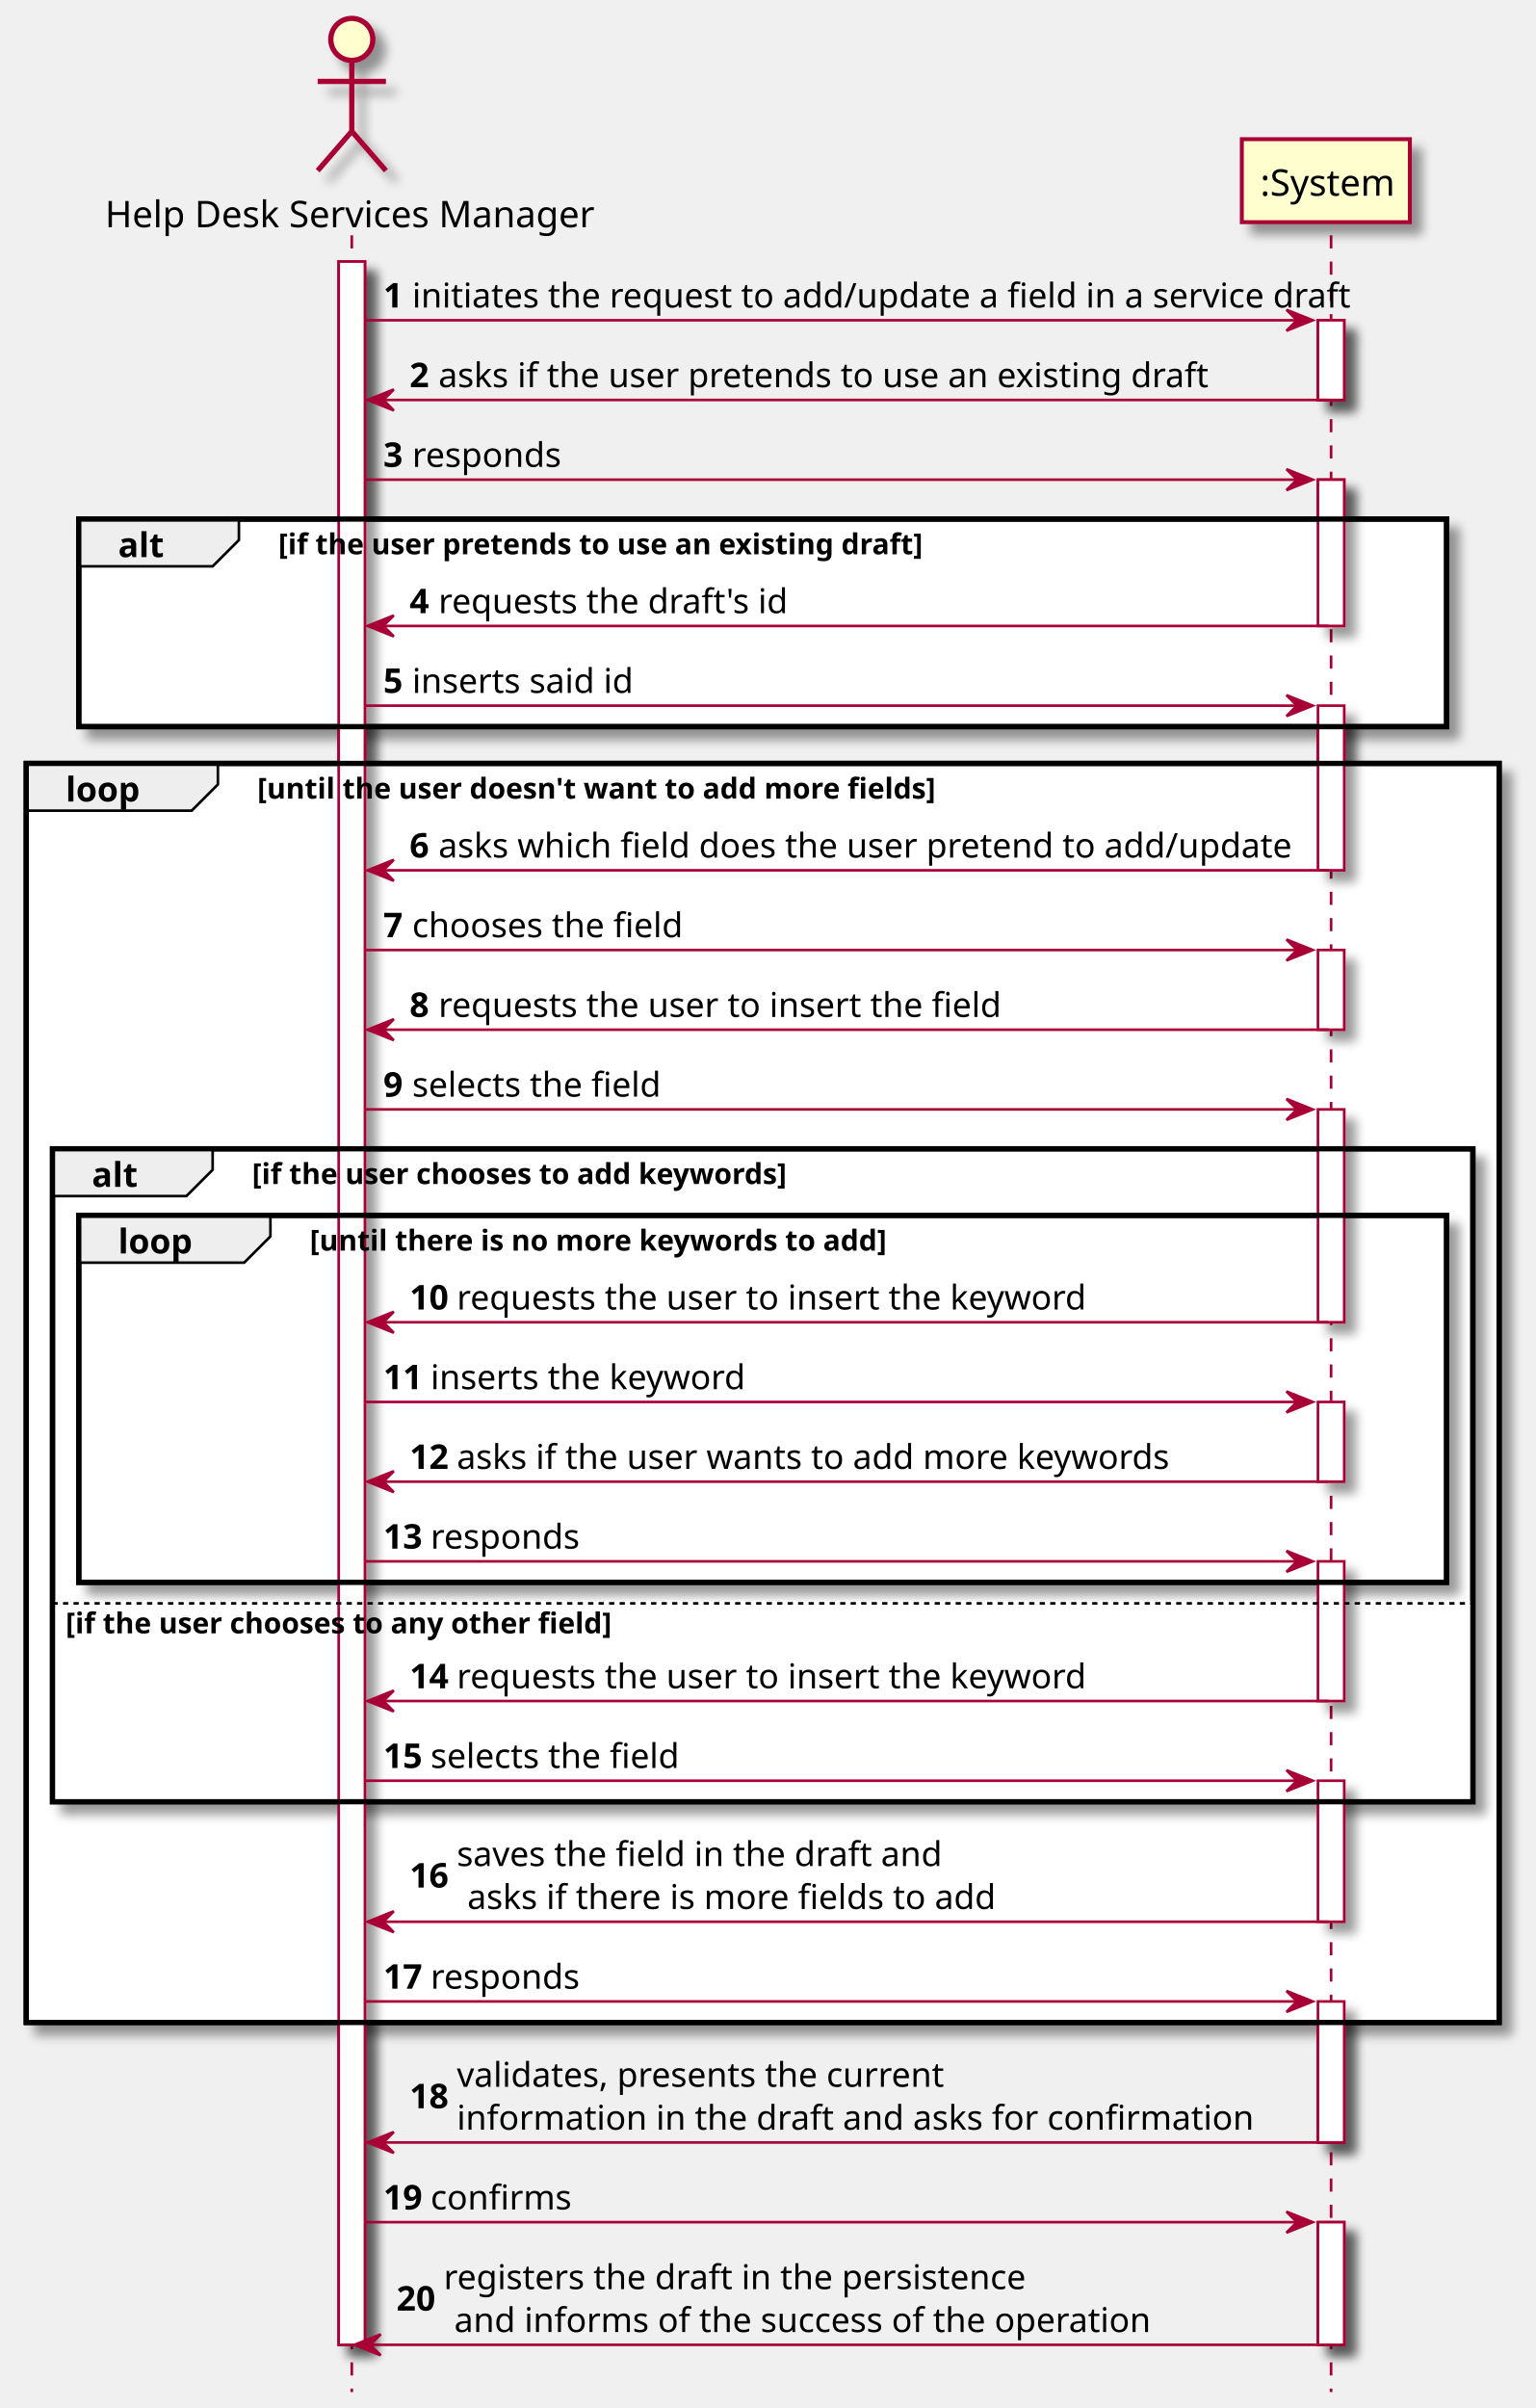
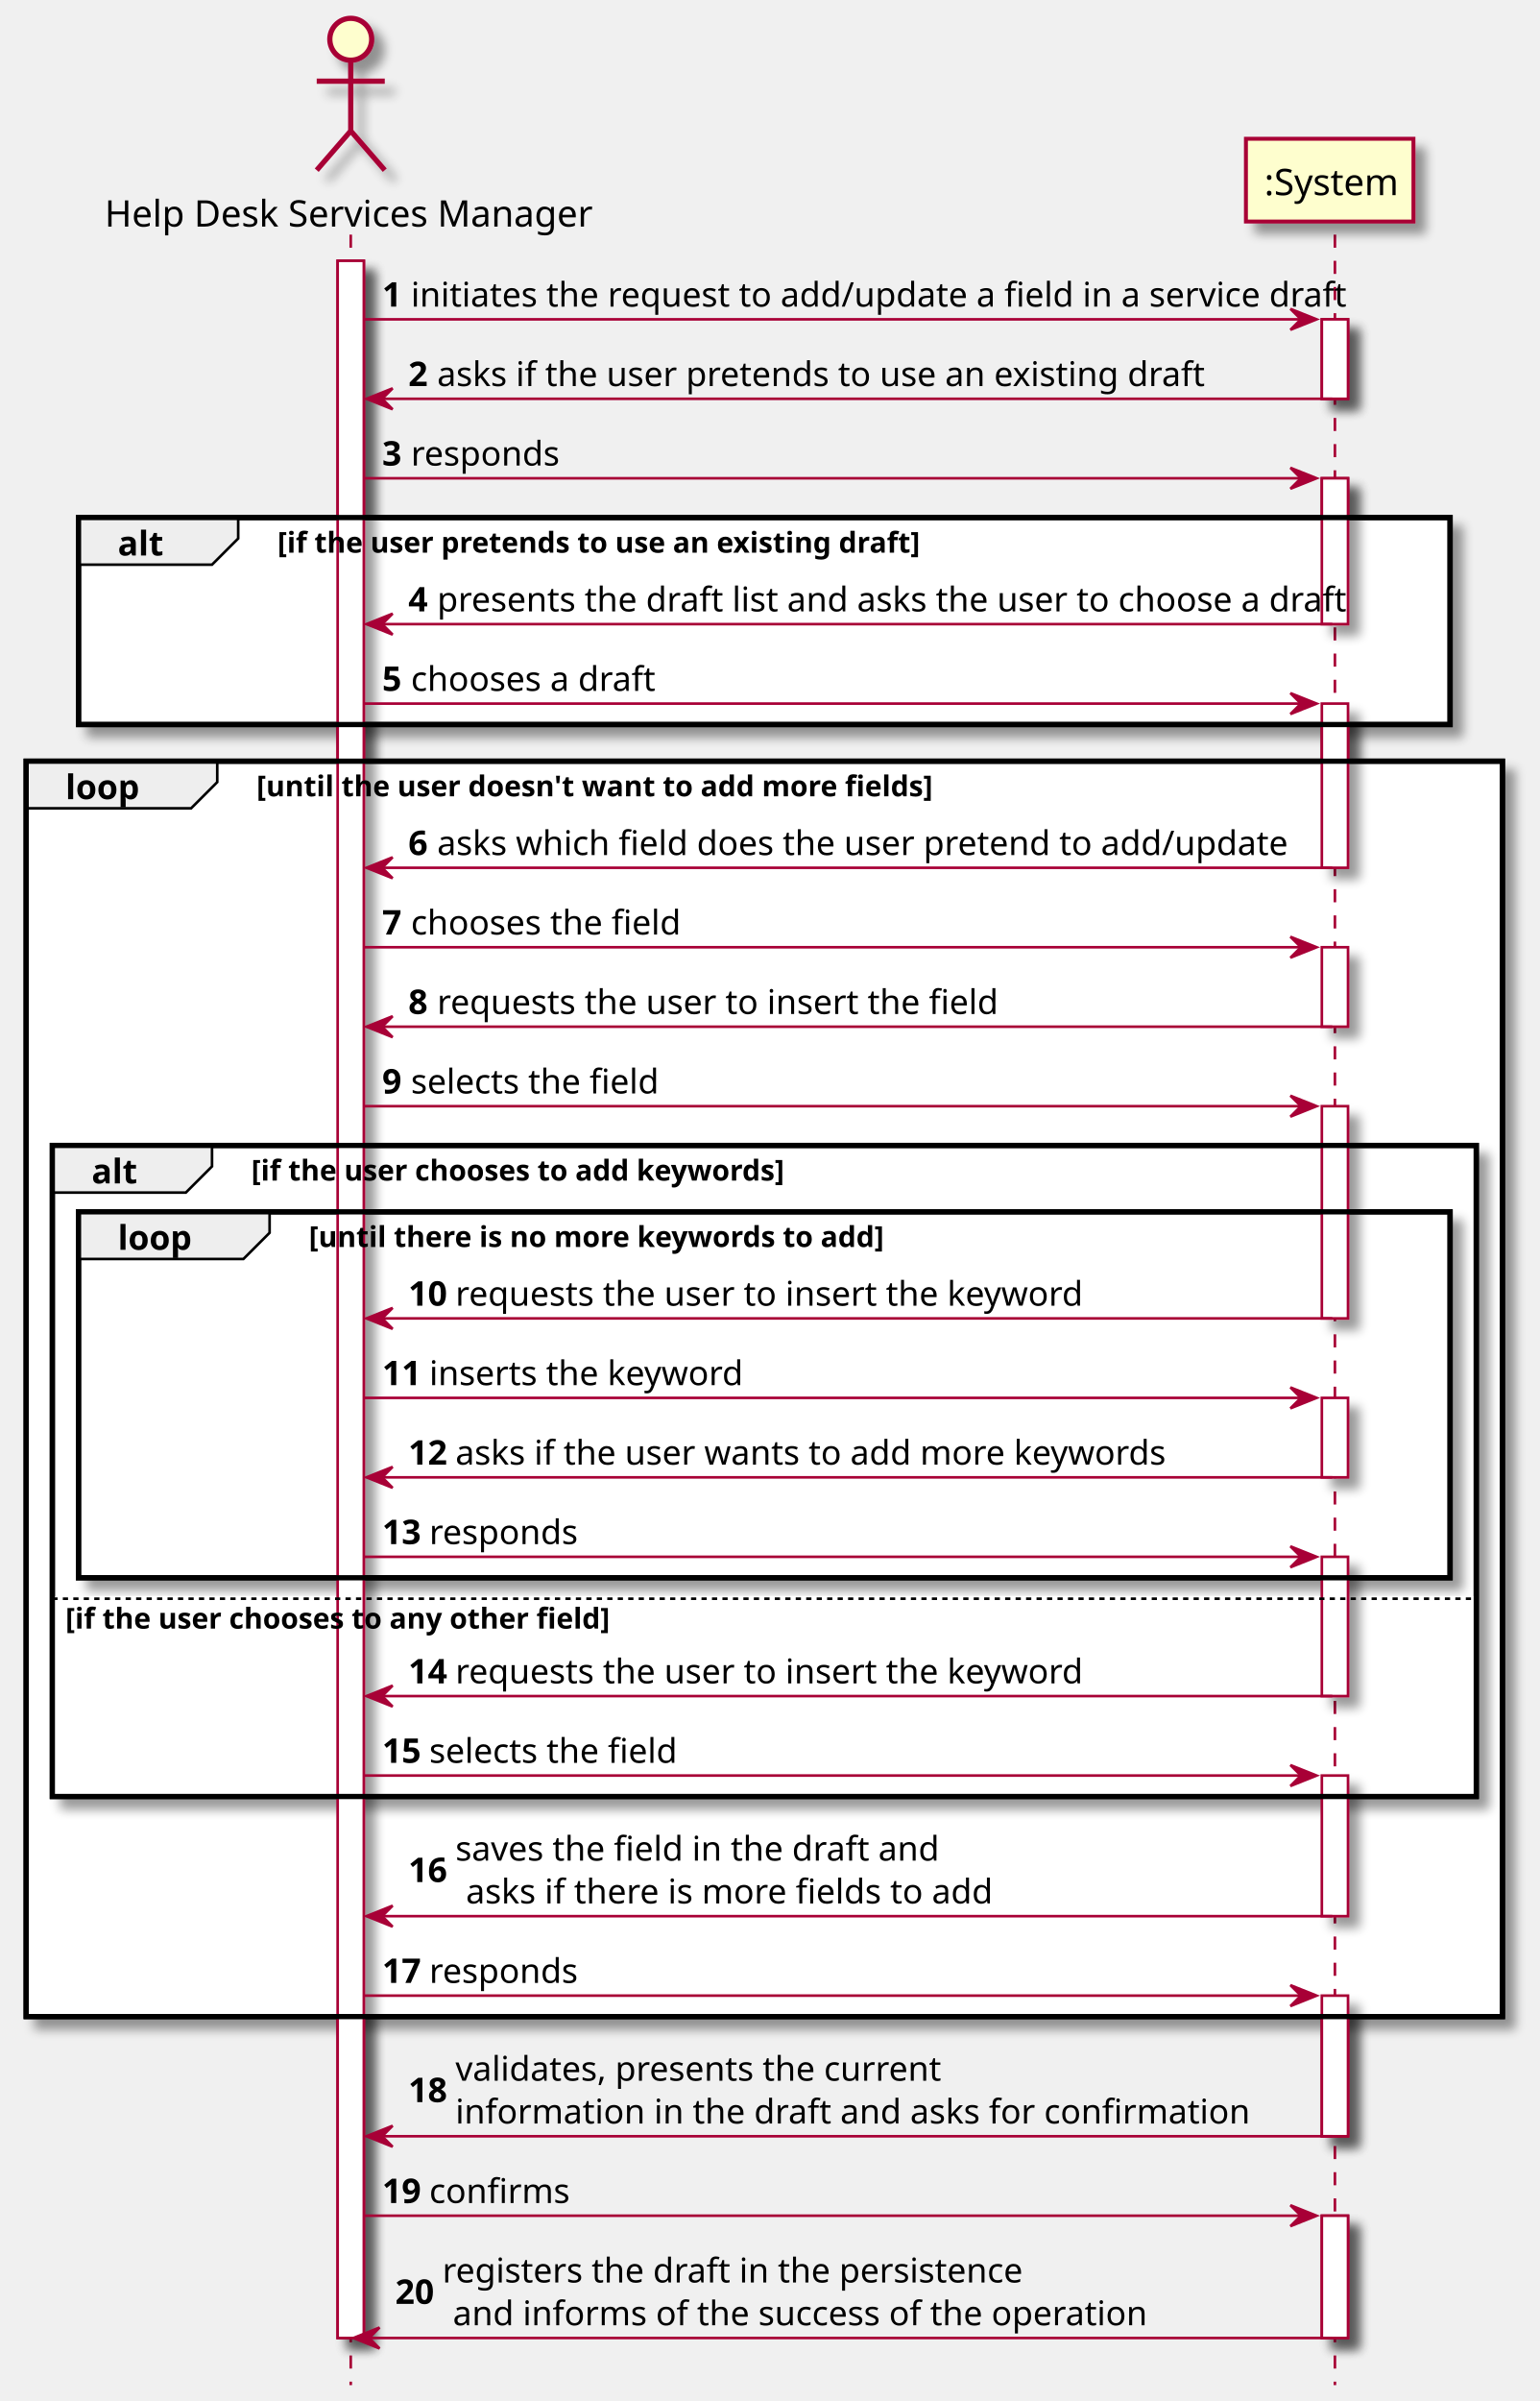
- <svg xmlns="http://www.w3.org/2000/svg" contentScriptType="application/ecmascript" contentStyleType="text/css" height="917px" preserveAspectRatio="none" style="width:585px;height:917px;" version="1.1" viewBox="0 0 585 917" width="585px" zoomAndPan="magnify">
+ <svg xmlns="http://www.w3.org/2000/svg" contentScriptType="application/ecmascript" contentStyleType="text/css" height="917px" preserveAspectRatio="none" style="width:588px;height:917px;" version="1.1" viewBox="0 0 588 917" width="588px" zoomAndPan="magnify">
  <defs>
-     <filter height="300%" id="f1wrssiyf5f3s0" width="300%" x="-1" y="-1">
+     <filter height="300%" id="f100rd8yff4asb" width="300%" x="-1" y="-1">
      <feGaussianBlur result="blurOut" stdDeviation="2.0" />
      <feColorMatrix in="blurOut" result="blurOut2" type="matrix" values="0 0 0 0 0 0 0 0 0 0 0 0 0 0 0 0 0 0 .4 0" />
      <feOffset dx="4.0" dy="4.0" in="blurOut2" result="blurOut3" />
      <feBlend in="SourceGraphic" in2="blurOut3" mode="normal" />
    </filter>
  </defs>
  <g>
-     <rect fill="#FFFFFF" filter="url(#f1wrssiyf5f3s0)" height="793.328" style="stroke:#A80036;stroke-width:1.0;" width="10" x="129" y="99.609" />
-     <rect fill="#FFFFFF" filter="url(#f1wrssiyf5f3s0)" height="30.352" style="stroke:#A80036;stroke-width:1.0;" width="10" x="502" y="121.961" />
-     <rect fill="#FFFFFF" filter="url(#f1wrssiyf5f3s0)" height="55.703" style="stroke:#A80036;stroke-width:1.0;" width="10" x="502" y="182.664" />
-     <rect fill="#FFFFFF" filter="url(#f1wrssiyf5f3s0)" height="62.703" style="stroke:#A80036;stroke-width:1.0;" width="10" x="502" y="268.719" />
-     <rect fill="#FFFFFF" filter="url(#f1wrssiyf5f3s0)" height="30.352" style="stroke:#A80036;stroke-width:1.0;" width="10" x="502" y="361.773" />
-     <rect fill="#FFFFFF" filter="url(#f1wrssiyf5f3s0)" height="81.055" style="stroke:#A80036;stroke-width:1.0;" width="10" x="502" y="422.477" />
-     <rect fill="#FFFFFF" filter="url(#f1wrssiyf5f3s0)" height="30.352" style="stroke:#A80036;stroke-width:1.0;" width="10" x="502" y="533.883" />
-     <rect fill="#FFFFFF" filter="url(#f1wrssiyf5f3s0)" height="53.188" style="stroke:#A80036;stroke-width:1.0;" width="10" x="502" y="594.586" />
-     <rect fill="#FFFFFF" filter="url(#f1wrssiyf5f3s0)" height="53.703" style="stroke:#A80036;stroke-width:1.0;" width="10" x="502" y="678.125" />
-     <rect fill="#FFFFFF" filter="url(#f1wrssiyf5f3s0)" height="53.703" style="stroke:#A80036;stroke-width:1.0;" width="10" x="502" y="762.18" />
-     <rect fill="#FFFFFF" filter="url(#f1wrssiyf5f3s0)" height="46.703" style="stroke:#A80036;stroke-width:1.0;" width="10" x="502" y="846.234" />
-     <rect fill="#FFFFFF" filter="url(#f1wrssiyf5f3s0)" height="79.055" style="stroke:#000000;stroke-width:2.0;" width="521" x="30" y="197.664" />
-     <rect fill="#FFFFFF" filter="url(#f1wrssiyf5f3s0)" height="479.461" style="stroke:#000000;stroke-width:2.0;" width="561" x="10" y="290.719" />
-     <rect fill="#FFFFFF" filter="url(#f1wrssiyf5f3s0)" height="248.648" style="stroke:#000000;stroke-width:2.0;" width="541" x="20" y="437.477" />
-     <rect fill="#FFFFFF" filter="url(#f1wrssiyf5f3s0)" height="139.758" style="stroke:#000000;stroke-width:2.0;" width="521" x="30" y="462.828" />
-     <rect fill="#FFFFFF" height="76.539" style="stroke:none;stroke-width:1.0;" width="541" x="20" y="609.586" />
+     <rect fill="#FFFFFF" filter="url(#f100rd8yff4asb)" height="793.328" style="stroke:#A80036;stroke-width:1.0;" width="10" x="129" y="99.609" />
+     <rect fill="#FFFFFF" filter="url(#f100rd8yff4asb)" height="30.352" style="stroke:#A80036;stroke-width:1.0;" width="10" x="505" y="121.961" />
+     <rect fill="#FFFFFF" filter="url(#f100rd8yff4asb)" height="55.703" style="stroke:#A80036;stroke-width:1.0;" width="10" x="505" y="182.664" />
+     <rect fill="#FFFFFF" filter="url(#f100rd8yff4asb)" height="62.703" style="stroke:#A80036;stroke-width:1.0;" width="10" x="505" y="268.719" />
+     <rect fill="#FFFFFF" filter="url(#f100rd8yff4asb)" height="30.352" style="stroke:#A80036;stroke-width:1.0;" width="10" x="505" y="361.773" />
+     <rect fill="#FFFFFF" filter="url(#f100rd8yff4asb)" height="81.055" style="stroke:#A80036;stroke-width:1.0;" width="10" x="505" y="422.477" />
+     <rect fill="#FFFFFF" filter="url(#f100rd8yff4asb)" height="30.352" style="stroke:#A80036;stroke-width:1.0;" width="10" x="505" y="533.883" />
+     <rect fill="#FFFFFF" filter="url(#f100rd8yff4asb)" height="53.188" style="stroke:#A80036;stroke-width:1.0;" width="10" x="505" y="594.586" />
+     <rect fill="#FFFFFF" filter="url(#f100rd8yff4asb)" height="53.703" style="stroke:#A80036;stroke-width:1.0;" width="10" x="505" y="678.125" />
+     <rect fill="#FFFFFF" filter="url(#f100rd8yff4asb)" height="53.703" style="stroke:#A80036;stroke-width:1.0;" width="10" x="505" y="762.18" />
+     <rect fill="#FFFFFF" filter="url(#f100rd8yff4asb)" height="46.703" style="stroke:#A80036;stroke-width:1.0;" width="10" x="505" y="846.234" />
+     <rect fill="#FFFFFF" filter="url(#f100rd8yff4asb)" height="79.055" style="stroke:#000000;stroke-width:2.0;" width="524" x="30" y="197.664" />
+     <rect fill="#FFFFFF" filter="url(#f100rd8yff4asb)" height="479.461" style="stroke:#000000;stroke-width:2.0;" width="564" x="10" y="290.719" />
+     <rect fill="#FFFFFF" filter="url(#f100rd8yff4asb)" height="248.648" style="stroke:#000000;stroke-width:2.0;" width="544" x="20" y="437.477" />
+     <rect fill="#FFFFFF" filter="url(#f100rd8yff4asb)" height="139.758" style="stroke:#000000;stroke-width:2.0;" width="524" x="30" y="462.828" />
+     <rect fill="#FFFFFF" height="76.539" style="stroke:none;stroke-width:1.0;" width="544" x="20" y="609.586" />
    <line style="stroke:#A80036;stroke-width:1.0;stroke-dasharray:5.0,5.0;" x1="134" x2="134" y1="89.609" y2="910.938" />
-     <line style="stroke:#A80036;stroke-width:1.0;stroke-dasharray:5.0,5.0;" x1="507" x2="507" y1="89.609" y2="910.938" />
+     <line style="stroke:#A80036;stroke-width:1.0;stroke-dasharray:5.0,5.0;" x1="510" x2="510" y1="89.609" y2="910.938" />
    <text fill="#000000" font-family="sans-serif" font-size="14" lengthAdjust="spacing" textLength="182" x="40" y="86.533">Help Desk Services Manager</text>
-     <ellipse cx="134" cy="15" fill="#FEFECE" filter="url(#f1wrssiyf5f3s0)" rx="8" ry="8" style="stroke:#A80036;stroke-width:2.0;" />
-     <path d="M134,23 L134,50 M121,31 L147,31 M134,50 L121,65 M134,50 L147,65 " fill="none" filter="url(#f1wrssiyf5f3s0)" style="stroke:#A80036;stroke-width:2.0;" />
-     <rect fill="#FEFECE" filter="url(#f1wrssiyf5f3s0)" height="31.609" style="stroke:#A80036;stroke-width:1.5;" width="64" x="473" y="53" />
-     <text fill="#000000" font-family="sans-serif" font-size="14" lengthAdjust="spacing" textLength="50" x="480" y="74.533">:System</text>
-     <rect fill="#FFFFFF" filter="url(#f1wrssiyf5f3s0)" height="793.328" style="stroke:#A80036;stroke-width:1.0;" width="10" x="129" y="99.609" />
-     <rect fill="#FFFFFF" filter="url(#f1wrssiyf5f3s0)" height="30.352" style="stroke:#A80036;stroke-width:1.0;" width="10" x="502" y="121.961" />
-     <rect fill="#FFFFFF" filter="url(#f1wrssiyf5f3s0)" height="55.703" style="stroke:#A80036;stroke-width:1.0;" width="10" x="502" y="182.664" />
-     <rect fill="#FFFFFF" filter="url(#f1wrssiyf5f3s0)" height="62.703" style="stroke:#A80036;stroke-width:1.0;" width="10" x="502" y="268.719" />
-     <rect fill="#FFFFFF" filter="url(#f1wrssiyf5f3s0)" height="30.352" style="stroke:#A80036;stroke-width:1.0;" width="10" x="502" y="361.773" />
-     <rect fill="#FFFFFF" filter="url(#f1wrssiyf5f3s0)" height="81.055" style="stroke:#A80036;stroke-width:1.0;" width="10" x="502" y="422.477" />
-     <rect fill="#FFFFFF" filter="url(#f1wrssiyf5f3s0)" height="30.352" style="stroke:#A80036;stroke-width:1.0;" width="10" x="502" y="533.883" />
-     <rect fill="#FFFFFF" filter="url(#f1wrssiyf5f3s0)" height="53.188" style="stroke:#A80036;stroke-width:1.0;" width="10" x="502" y="594.586" />
-     <rect fill="#FFFFFF" filter="url(#f1wrssiyf5f3s0)" height="53.703" style="stroke:#A80036;stroke-width:1.0;" width="10" x="502" y="678.125" />
-     <rect fill="#FFFFFF" filter="url(#f1wrssiyf5f3s0)" height="53.703" style="stroke:#A80036;stroke-width:1.0;" width="10" x="502" y="762.18" />
-     <rect fill="#FFFFFF" filter="url(#f1wrssiyf5f3s0)" height="46.703" style="stroke:#A80036;stroke-width:1.0;" width="10" x="502" y="846.234" />
-     <polygon fill="#A80036" points="490,117.961,500,121.961,490,125.961,494,121.961" style="stroke:#A80036;stroke-width:1.0;" />
-     <line style="stroke:#A80036;stroke-width:1.0;" x1="139" x2="496" y1="121.961" y2="121.961" />
+     <ellipse cx="134" cy="15" fill="#FEFECE" filter="url(#f100rd8yff4asb)" rx="8" ry="8" style="stroke:#A80036;stroke-width:2.0;" />
+     <path d="M134,23 L134,50 M121,31 L147,31 M134,50 L121,65 M134,50 L147,65 " fill="none" filter="url(#f100rd8yff4asb)" style="stroke:#A80036;stroke-width:2.0;" />
+     <rect fill="#FEFECE" filter="url(#f100rd8yff4asb)" height="31.609" style="stroke:#A80036;stroke-width:1.5;" width="64" x="476" y="53" />
+     <text fill="#000000" font-family="sans-serif" font-size="14" lengthAdjust="spacing" textLength="50" x="483" y="74.533">:System</text>
+     <rect fill="#FFFFFF" filter="url(#f100rd8yff4asb)" height="793.328" style="stroke:#A80036;stroke-width:1.0;" width="10" x="129" y="99.609" />
+     <rect fill="#FFFFFF" filter="url(#f100rd8yff4asb)" height="30.352" style="stroke:#A80036;stroke-width:1.0;" width="10" x="505" y="121.961" />
+     <rect fill="#FFFFFF" filter="url(#f100rd8yff4asb)" height="55.703" style="stroke:#A80036;stroke-width:1.0;" width="10" x="505" y="182.664" />
+     <rect fill="#FFFFFF" filter="url(#f100rd8yff4asb)" height="62.703" style="stroke:#A80036;stroke-width:1.0;" width="10" x="505" y="268.719" />
+     <rect fill="#FFFFFF" filter="url(#f100rd8yff4asb)" height="30.352" style="stroke:#A80036;stroke-width:1.0;" width="10" x="505" y="361.773" />
+     <rect fill="#FFFFFF" filter="url(#f100rd8yff4asb)" height="81.055" style="stroke:#A80036;stroke-width:1.0;" width="10" x="505" y="422.477" />
+     <rect fill="#FFFFFF" filter="url(#f100rd8yff4asb)" height="30.352" style="stroke:#A80036;stroke-width:1.0;" width="10" x="505" y="533.883" />
+     <rect fill="#FFFFFF" filter="url(#f100rd8yff4asb)" height="53.188" style="stroke:#A80036;stroke-width:1.0;" width="10" x="505" y="594.586" />
+     <rect fill="#FFFFFF" filter="url(#f100rd8yff4asb)" height="53.703" style="stroke:#A80036;stroke-width:1.0;" width="10" x="505" y="678.125" />
+     <rect fill="#FFFFFF" filter="url(#f100rd8yff4asb)" height="53.703" style="stroke:#A80036;stroke-width:1.0;" width="10" x="505" y="762.18" />
+     <rect fill="#FFFFFF" filter="url(#f100rd8yff4asb)" height="46.703" style="stroke:#A80036;stroke-width:1.0;" width="10" x="505" y="846.234" />
+     <polygon fill="#A80036" points="493,117.961,503,121.961,493,125.961,497,121.961" style="stroke:#A80036;stroke-width:1.0;" />
+     <line style="stroke:#A80036;stroke-width:1.0;" x1="139" x2="499" y1="121.961" y2="121.961" />
    <text fill="#000000" font-family="sans-serif" font-size="13" font-weight="bold" lengthAdjust="spacing" textLength="7" x="146" y="117.105">1</text>
    <text fill="#000000" font-family="sans-serif" font-size="13" lengthAdjust="spacing" textLength="333" x="157" y="117.105">initiates the request to add/update a field in a service draft</text>
    <polygon fill="#A80036" points="150,148.312,140,152.312,150,156.312,146,152.312" style="stroke:#A80036;stroke-width:1.0;" />
-     <line style="stroke:#A80036;stroke-width:1.0;" x1="144" x2="506" y1="152.312" y2="152.312" />
+     <line style="stroke:#A80036;stroke-width:1.0;" x1="144" x2="509" y1="152.312" y2="152.312" />
    <text fill="#000000" font-family="sans-serif" font-size="13" font-weight="bold" lengthAdjust="spacing" textLength="7" x="156" y="147.456">2</text>
    <text fill="#000000" font-family="sans-serif" font-size="13" lengthAdjust="spacing" textLength="279" x="167" y="147.456">asks if the user pretends to use an existing draft</text>
-     <polygon fill="#A80036" points="490,178.664,500,182.664,490,186.664,494,182.664" style="stroke:#A80036;stroke-width:1.0;" />
-     <line style="stroke:#A80036;stroke-width:1.0;" x1="139" x2="496" y1="182.664" y2="182.664" />
+     <polygon fill="#A80036" points="493,178.664,503,182.664,493,186.664,497,182.664" style="stroke:#A80036;stroke-width:1.0;" />
+     <line style="stroke:#A80036;stroke-width:1.0;" x1="139" x2="499" y1="182.664" y2="182.664" />
    <text fill="#000000" font-family="sans-serif" font-size="13" font-weight="bold" lengthAdjust="spacing" textLength="7" x="146" y="177.808">3</text>
    <text fill="#000000" font-family="sans-serif" font-size="13" lengthAdjust="spacing" textLength="53" x="157" y="177.808">responds</text>
    <path d="M30,197.664 L91,197.664 L91,205.664 L81,215.664 L30,215.664 L30,197.664 " fill="#EEEEEE" style="stroke:#000000;stroke-width:1.0;" />
-     <rect fill="none" height="79.055" style="stroke:#000000;stroke-width:2.0;" width="521" x="30" y="197.664" />
+     <rect fill="none" height="79.055" style="stroke:#000000;stroke-width:2.0;" width="524" x="30" y="197.664" />
    <text fill="#000000" font-family="sans-serif" font-size="13" font-weight="bold" lengthAdjust="spacing" textLength="16" x="45" y="212.159">alt</text>
    <text fill="#000000" font-family="sans-serif" font-size="11" font-weight="bold" lengthAdjust="spacing" textLength="249" x="106" y="211.083">[if the user pretends to use an existing draft]</text>
    <polygon fill="#A80036" points="150,234.367,140,238.367,150,242.367,146,238.367" style="stroke:#A80036;stroke-width:1.0;" />
-     <line style="stroke:#A80036;stroke-width:1.0;" x1="144" x2="506" y1="238.367" y2="238.367" />
+     <line style="stroke:#A80036;stroke-width:1.0;" x1="144" x2="509" y1="238.367" y2="238.367" />
    <text fill="#000000" font-family="sans-serif" font-size="13" font-weight="bold" lengthAdjust="spacing" textLength="7" x="156" y="233.511">4</text>
-     <text fill="#000000" font-family="sans-serif" font-size="13" lengthAdjust="spacing" textLength="124" x="167" y="233.511">requests the draft's id</text>
-     <polygon fill="#A80036" points="490,264.719,500,268.719,490,272.719,494,268.719" style="stroke:#A80036;stroke-width:1.0;" />
-     <line style="stroke:#A80036;stroke-width:1.0;" x1="139" x2="496" y1="268.719" y2="268.719" />
+     <text fill="#000000" font-family="sans-serif" font-size="13" lengthAdjust="spacing" textLength="331" x="167" y="233.511">presents the draft list and asks the user to choose a draft</text>
+     <polygon fill="#A80036" points="493,264.719,503,268.719,493,272.719,497,268.719" style="stroke:#A80036;stroke-width:1.0;" />
+     <line style="stroke:#A80036;stroke-width:1.0;" x1="139" x2="499" y1="268.719" y2="268.719" />
    <text fill="#000000" font-family="sans-serif" font-size="13" font-weight="bold" lengthAdjust="spacing" textLength="7" x="146" y="263.862">5</text>
-     <text fill="#000000" font-family="sans-serif" font-size="13" lengthAdjust="spacing" textLength="81" x="157" y="263.862">inserts said id</text>
+     <text fill="#000000" font-family="sans-serif" font-size="13" lengthAdjust="spacing" textLength="89" x="157" y="263.862">chooses a draft</text>
    <path d="M10,290.719 L83,290.719 L83,298.719 L73,308.719 L10,308.719 L10,290.719 " fill="#EEEEEE" style="stroke:#000000;stroke-width:1.0;" />
-     <rect fill="none" height="479.461" style="stroke:#000000;stroke-width:2.0;" width="561" x="10" y="290.719" />
+     <rect fill="none" height="479.461" style="stroke:#000000;stroke-width:2.0;" width="564" x="10" y="290.719" />
    <text fill="#000000" font-family="sans-serif" font-size="13" font-weight="bold" lengthAdjust="spacing" textLength="28" x="25" y="305.214">loop</text>
    <text fill="#000000" font-family="sans-serif" font-size="11" font-weight="bold" lengthAdjust="spacing" textLength="261" x="98" y="304.138">[until the user doesn't want to add more fields]</text>
    <polygon fill="#A80036" points="150,327.422,140,331.422,150,335.422,146,331.422" style="stroke:#A80036;stroke-width:1.0;" />
-     <line style="stroke:#A80036;stroke-width:1.0;" x1="144" x2="506" y1="331.422" y2="331.422" />
+     <line style="stroke:#A80036;stroke-width:1.0;" x1="144" x2="509" y1="331.422" y2="331.422" />
    <text fill="#000000" font-family="sans-serif" font-size="13" font-weight="bold" lengthAdjust="spacing" textLength="7" x="156" y="326.565">6</text>
    <text fill="#000000" font-family="sans-serif" font-size="13" lengthAdjust="spacing" textLength="305" x="167" y="326.565">asks which field does the user pretend to add/update</text>
-     <polygon fill="#A80036" points="490,357.773,500,361.773,490,365.773,494,361.773" style="stroke:#A80036;stroke-width:1.0;" />
-     <line style="stroke:#A80036;stroke-width:1.0;" x1="139" x2="496" y1="361.773" y2="361.773" />
+     <polygon fill="#A80036" points="493,357.773,503,361.773,493,365.773,497,361.773" style="stroke:#A80036;stroke-width:1.0;" />
+     <line style="stroke:#A80036;stroke-width:1.0;" x1="139" x2="499" y1="361.773" y2="361.773" />
    <text fill="#000000" font-family="sans-serif" font-size="13" font-weight="bold" lengthAdjust="spacing" textLength="7" x="146" y="356.917">7</text>
    <text fill="#000000" font-family="sans-serif" font-size="13" lengthAdjust="spacing" textLength="98" x="157" y="356.917">chooses the field</text>
    <polygon fill="#A80036" points="150,388.125,140,392.125,150,396.125,146,392.125" style="stroke:#A80036;stroke-width:1.0;" />
-     <line style="stroke:#A80036;stroke-width:1.0;" x1="144" x2="506" y1="392.125" y2="392.125" />
+     <line style="stroke:#A80036;stroke-width:1.0;" x1="144" x2="509" y1="392.125" y2="392.125" />
    <text fill="#000000" font-family="sans-serif" font-size="13" font-weight="bold" lengthAdjust="spacing" textLength="7" x="156" y="387.269">8</text>
    <text fill="#000000" font-family="sans-serif" font-size="13" lengthAdjust="spacing" textLength="201" x="167" y="387.269">requests the user to insert the field</text>
-     <polygon fill="#A80036" points="490,418.477,500,422.477,490,426.477,494,422.477" style="stroke:#A80036;stroke-width:1.0;" />
-     <line style="stroke:#A80036;stroke-width:1.0;" x1="139" x2="496" y1="422.477" y2="422.477" />
+     <polygon fill="#A80036" points="493,418.477,503,422.477,493,426.477,497,422.477" style="stroke:#A80036;stroke-width:1.0;" />
+     <line style="stroke:#A80036;stroke-width:1.0;" x1="139" x2="499" y1="422.477" y2="422.477" />
    <text fill="#000000" font-family="sans-serif" font-size="13" font-weight="bold" lengthAdjust="spacing" textLength="7" x="146" y="417.62">9</text>
    <text fill="#000000" font-family="sans-serif" font-size="13" lengthAdjust="spacing" textLength="91" x="157" y="417.62">selects the field</text>
    <path d="M20,437.477 L81,437.477 L81,445.477 L71,455.477 L20,455.477 L20,437.477 " fill="#EEEEEE" style="stroke:#000000;stroke-width:1.0;" />
-     <rect fill="none" height="248.648" style="stroke:#000000;stroke-width:2.0;" width="541" x="20" y="437.477" />
+     <rect fill="none" height="248.648" style="stroke:#000000;stroke-width:2.0;" width="544" x="20" y="437.477" />
    <text fill="#000000" font-family="sans-serif" font-size="13" font-weight="bold" lengthAdjust="spacing" textLength="16" x="35" y="451.972">alt</text>
    <text fill="#000000" font-family="sans-serif" font-size="11" font-weight="bold" lengthAdjust="spacing" textLength="212" x="96" y="450.896">[if the user chooses to add keywords]</text>
    <path d="M30,462.828 L103,462.828 L103,470.828 L93,480.828 L30,480.828 L30,462.828 " fill="#EEEEEE" style="stroke:#000000;stroke-width:1.0;" />
-     <rect fill="none" height="139.758" style="stroke:#000000;stroke-width:2.0;" width="521" x="30" y="462.828" />
+     <rect fill="none" height="139.758" style="stroke:#000000;stroke-width:2.0;" width="524" x="30" y="462.828" />
    <text fill="#000000" font-family="sans-serif" font-size="13" font-weight="bold" lengthAdjust="spacing" textLength="28" x="45" y="477.323">loop</text>
    <text fill="#000000" font-family="sans-serif" font-size="11" font-weight="bold" lengthAdjust="spacing" textLength="224" x="118" y="476.247">[until there is no more keywords to add]</text>
    <polygon fill="#A80036" points="150,499.531,140,503.531,150,507.531,146,503.531" style="stroke:#A80036;stroke-width:1.0;" />
-     <line style="stroke:#A80036;stroke-width:1.0;" x1="144" x2="506" y1="503.531" y2="503.531" />
+     <line style="stroke:#A80036;stroke-width:1.0;" x1="144" x2="509" y1="503.531" y2="503.531" />
    <text fill="#000000" font-family="sans-serif" font-size="13" font-weight="bold" lengthAdjust="spacing" textLength="14" x="156" y="498.675">10</text>
    <text fill="#000000" font-family="sans-serif" font-size="13" lengthAdjust="spacing" textLength="226" x="174" y="498.675">requests the user to insert the keyword</text>
-     <polygon fill="#A80036" points="490,529.883,500,533.883,490,537.883,494,533.883" style="stroke:#A80036;stroke-width:1.0;" />
-     <line style="stroke:#A80036;stroke-width:1.0;" x1="139" x2="496" y1="533.883" y2="533.883" />
+     <polygon fill="#A80036" points="493,529.883,503,533.883,493,537.883,497,533.883" style="stroke:#A80036;stroke-width:1.0;" />
+     <line style="stroke:#A80036;stroke-width:1.0;" x1="139" x2="499" y1="533.883" y2="533.883" />
    <text fill="#000000" font-family="sans-serif" font-size="13" font-weight="bold" lengthAdjust="spacing" textLength="14" x="146" y="529.026">11</text>
    <text fill="#000000" font-family="sans-serif" font-size="13" lengthAdjust="spacing" textLength="113" x="164" y="529.026">inserts the keyword</text>
    <polygon fill="#A80036" points="150,560.234,140,564.234,150,568.234,146,564.234" style="stroke:#A80036;stroke-width:1.0;" />
-     <line style="stroke:#A80036;stroke-width:1.0;" x1="144" x2="506" y1="564.234" y2="564.234" />
+     <line style="stroke:#A80036;stroke-width:1.0;" x1="144" x2="509" y1="564.234" y2="564.234" />
    <text fill="#000000" font-family="sans-serif" font-size="13" font-weight="bold" lengthAdjust="spacing" textLength="14" x="156" y="559.378">12</text>
    <text fill="#000000" font-family="sans-serif" font-size="13" lengthAdjust="spacing" textLength="259" x="174" y="559.378">asks if the user wants to add more keywords</text>
-     <polygon fill="#A80036" points="490,590.586,500,594.586,490,598.586,494,594.586" style="stroke:#A80036;stroke-width:1.0;" />
-     <line style="stroke:#A80036;stroke-width:1.0;" x1="139" x2="496" y1="594.586" y2="594.586" />
+     <polygon fill="#A80036" points="493,590.586,503,594.586,493,598.586,497,594.586" style="stroke:#A80036;stroke-width:1.0;" />
+     <line style="stroke:#A80036;stroke-width:1.0;" x1="139" x2="499" y1="594.586" y2="594.586" />
    <text fill="#000000" font-family="sans-serif" font-size="13" font-weight="bold" lengthAdjust="spacing" textLength="14" x="146" y="589.73">13</text>
    <text fill="#000000" font-family="sans-serif" font-size="13" lengthAdjust="spacing" textLength="53" x="164" y="589.73">responds</text>
-     <line style="stroke:#000000;stroke-width:1.0;stroke-dasharray:2.0,2.0;" x1="20" x2="561" y1="610.586" y2="610.586" />
+     <line style="stroke:#000000;stroke-width:1.0;stroke-dasharray:2.0,2.0;" x1="20" x2="564" y1="610.586" y2="610.586" />
    <text fill="#000000" font-family="sans-serif" font-size="11" font-weight="bold" lengthAdjust="spacing" textLength="212" x="25" y="622.005">[if the user chooses to any other field]</text>
    <polygon fill="#A80036" points="150,643.773,140,647.773,150,651.773,146,647.773" style="stroke:#A80036;stroke-width:1.0;" />
-     <line style="stroke:#A80036;stroke-width:1.0;" x1="144" x2="506" y1="647.773" y2="647.773" />
+     <line style="stroke:#A80036;stroke-width:1.0;" x1="144" x2="509" y1="647.773" y2="647.773" />
    <text fill="#000000" font-family="sans-serif" font-size="13" font-weight="bold" lengthAdjust="spacing" textLength="14" x="156" y="642.917">14</text>
    <text fill="#000000" font-family="sans-serif" font-size="13" lengthAdjust="spacing" textLength="226" x="174" y="642.917">requests the user to insert the keyword</text>
-     <polygon fill="#A80036" points="490,674.125,500,678.125,490,682.125,494,678.125" style="stroke:#A80036;stroke-width:1.0;" />
-     <line style="stroke:#A80036;stroke-width:1.0;" x1="139" x2="496" y1="678.125" y2="678.125" />
+     <polygon fill="#A80036" points="493,674.125,503,678.125,493,682.125,497,678.125" style="stroke:#A80036;stroke-width:1.0;" />
+     <line style="stroke:#A80036;stroke-width:1.0;" x1="139" x2="499" y1="678.125" y2="678.125" />
    <text fill="#000000" font-family="sans-serif" font-size="13" font-weight="bold" lengthAdjust="spacing" textLength="14" x="146" y="673.269">15</text>
    <text fill="#000000" font-family="sans-serif" font-size="13" lengthAdjust="spacing" textLength="91" x="164" y="673.269">selects the field</text>
    <polygon fill="#A80036" points="150,727.828,140,731.828,150,735.828,146,731.828" style="stroke:#A80036;stroke-width:1.0;" />
-     <line style="stroke:#A80036;stroke-width:1.0;" x1="144" x2="506" y1="731.828" y2="731.828" />
+     <line style="stroke:#A80036;stroke-width:1.0;" x1="144" x2="509" y1="731.828" y2="731.828" />
    <text fill="#000000" font-family="sans-serif" font-size="13" font-weight="bold" lengthAdjust="spacing" textLength="14" x="156" y="718.796">16</text>
    <text fill="#000000" font-family="sans-serif" font-size="13" lengthAdjust="spacing" textLength="172" x="174" y="710.62">saves the field in the draft and</text>
    <text fill="#000000" font-family="sans-serif" font-size="13" lengthAdjust="spacing" textLength="192" x="178" y="726.972">asks if there is more fields to add</text>
-     <polygon fill="#A80036" points="490,758.18,500,762.18,490,766.18,494,762.18" style="stroke:#A80036;stroke-width:1.0;" />
-     <line style="stroke:#A80036;stroke-width:1.0;" x1="139" x2="496" y1="762.18" y2="762.18" />
+     <polygon fill="#A80036" points="493,758.18,503,762.18,493,766.18,497,762.18" style="stroke:#A80036;stroke-width:1.0;" />
+     <line style="stroke:#A80036;stroke-width:1.0;" x1="139" x2="499" y1="762.18" y2="762.18" />
    <text fill="#000000" font-family="sans-serif" font-size="13" font-weight="bold" lengthAdjust="spacing" textLength="14" x="146" y="757.323">17</text>
    <text fill="#000000" font-family="sans-serif" font-size="13" lengthAdjust="spacing" textLength="53" x="164" y="757.323">responds</text>
    <polygon fill="#A80036" points="150,811.883,140,815.883,150,819.883,146,815.883" style="stroke:#A80036;stroke-width:1.0;" />
-     <line style="stroke:#A80036;stroke-width:1.0;" x1="144" x2="506" y1="815.883" y2="815.883" />
+     <line style="stroke:#A80036;stroke-width:1.0;" x1="144" x2="509" y1="815.883" y2="815.883" />
    <text fill="#000000" font-family="sans-serif" font-size="13" font-weight="bold" lengthAdjust="spacing" textLength="14" x="156" y="802.851">18</text>
    <text fill="#000000" font-family="sans-serif" font-size="13" lengthAdjust="spacing" textLength="174" x="174" y="794.675">validates, presents the current</text>
    <text fill="#000000" font-family="sans-serif" font-size="13" lengthAdjust="spacing" textLength="277" x="174" y="811.026">information in the draft and asks for confirmation</text>
-     <polygon fill="#A80036" points="490,842.234,500,846.234,490,850.234,494,846.234" style="stroke:#A80036;stroke-width:1.0;" />
-     <line style="stroke:#A80036;stroke-width:1.0;" x1="139" x2="496" y1="846.234" y2="846.234" />
+     <polygon fill="#A80036" points="493,842.234,503,846.234,493,850.234,497,846.234" style="stroke:#A80036;stroke-width:1.0;" />
+     <line style="stroke:#A80036;stroke-width:1.0;" x1="139" x2="499" y1="846.234" y2="846.234" />
    <text fill="#000000" font-family="sans-serif" font-size="13" font-weight="bold" lengthAdjust="spacing" textLength="14" x="146" y="841.378">19</text>
    <text fill="#000000" font-family="sans-serif" font-size="13" lengthAdjust="spacing" textLength="49" x="164" y="841.378">confirms</text>
    <polygon fill="#A80036" points="145,888.938,135,892.938,145,896.938,141,892.938" style="stroke:#A80036;stroke-width:1.0;" />
-     <line style="stroke:#A80036;stroke-width:1.0;" x1="139" x2="506" y1="892.938" y2="892.938" />
+     <line style="stroke:#A80036;stroke-width:1.0;" x1="139" x2="509" y1="892.938" y2="892.938" />
    <text fill="#000000" font-family="sans-serif" font-size="13" font-weight="bold" lengthAdjust="spacing" textLength="14" x="151" y="879.905">20</text>
    <text fill="#000000" font-family="sans-serif" font-size="13" lengthAdjust="spacing" textLength="208" x="169" y="871.73">registers the draft in the persistence</text>
    <text fill="#000000" font-family="sans-serif" font-size="13" lengthAdjust="spacing" textLength="249" x="173" y="888.081">and informs of the success of the operation</text>
  </g>
</svg>
